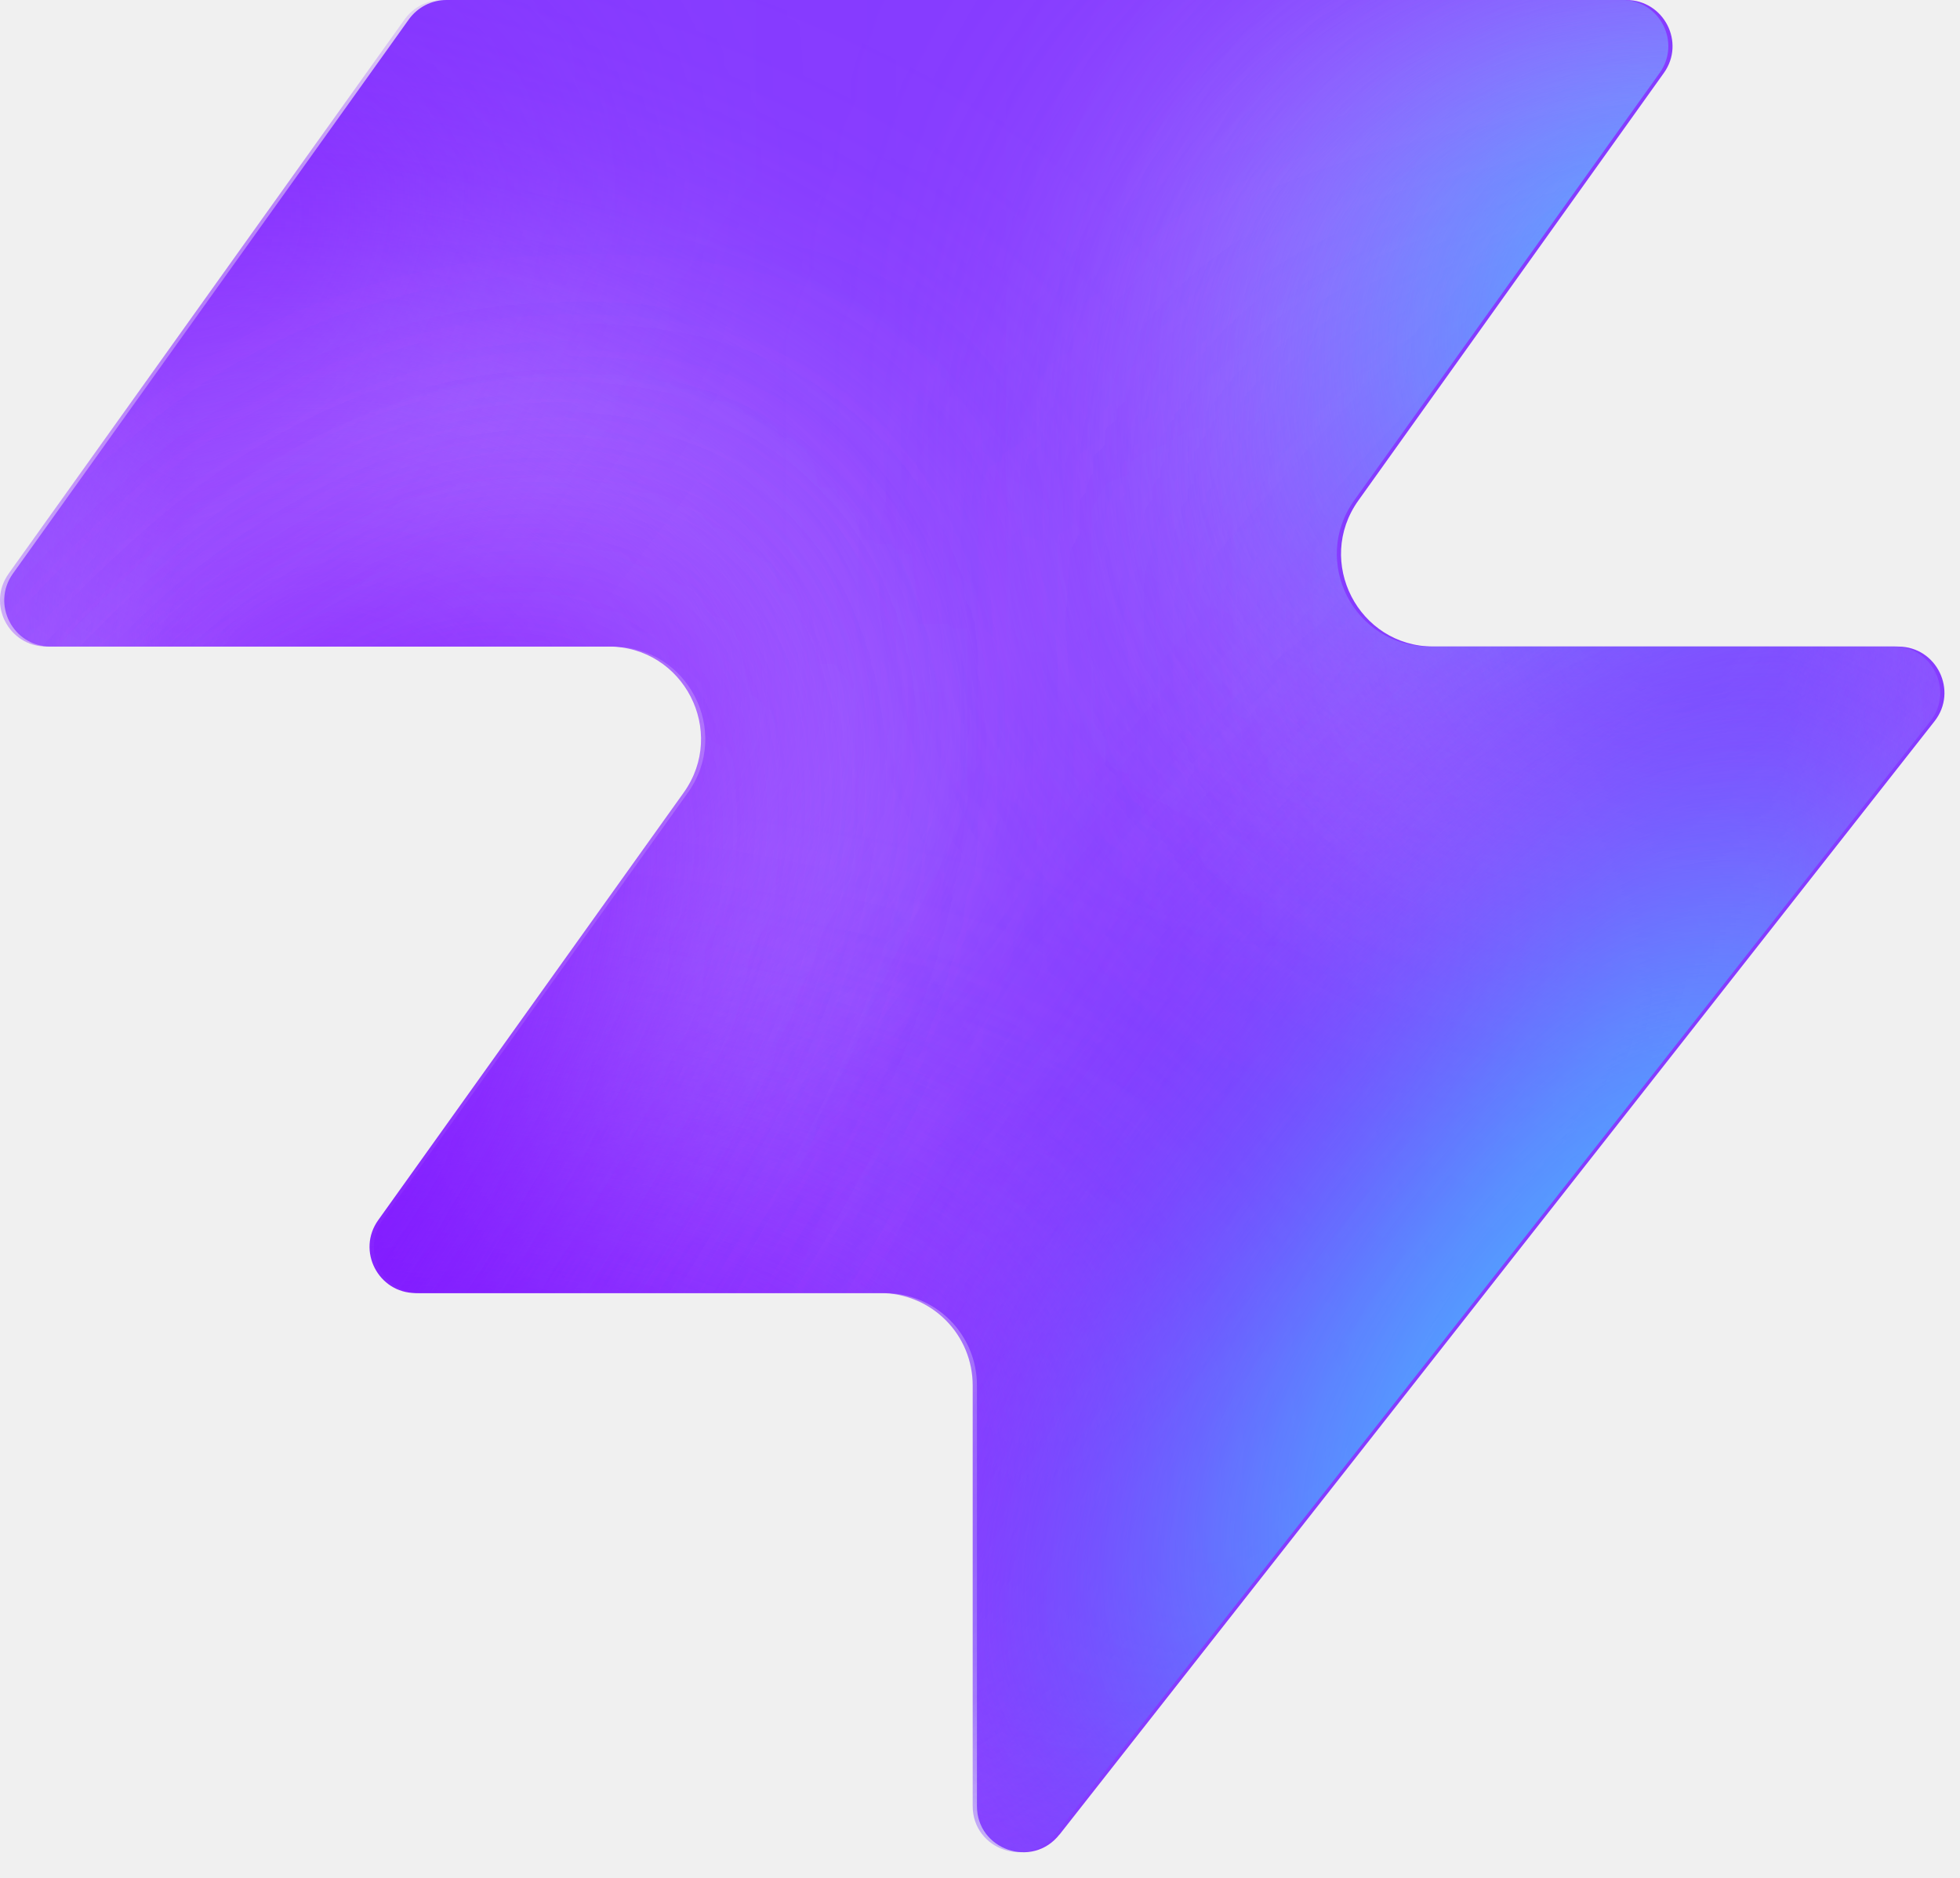
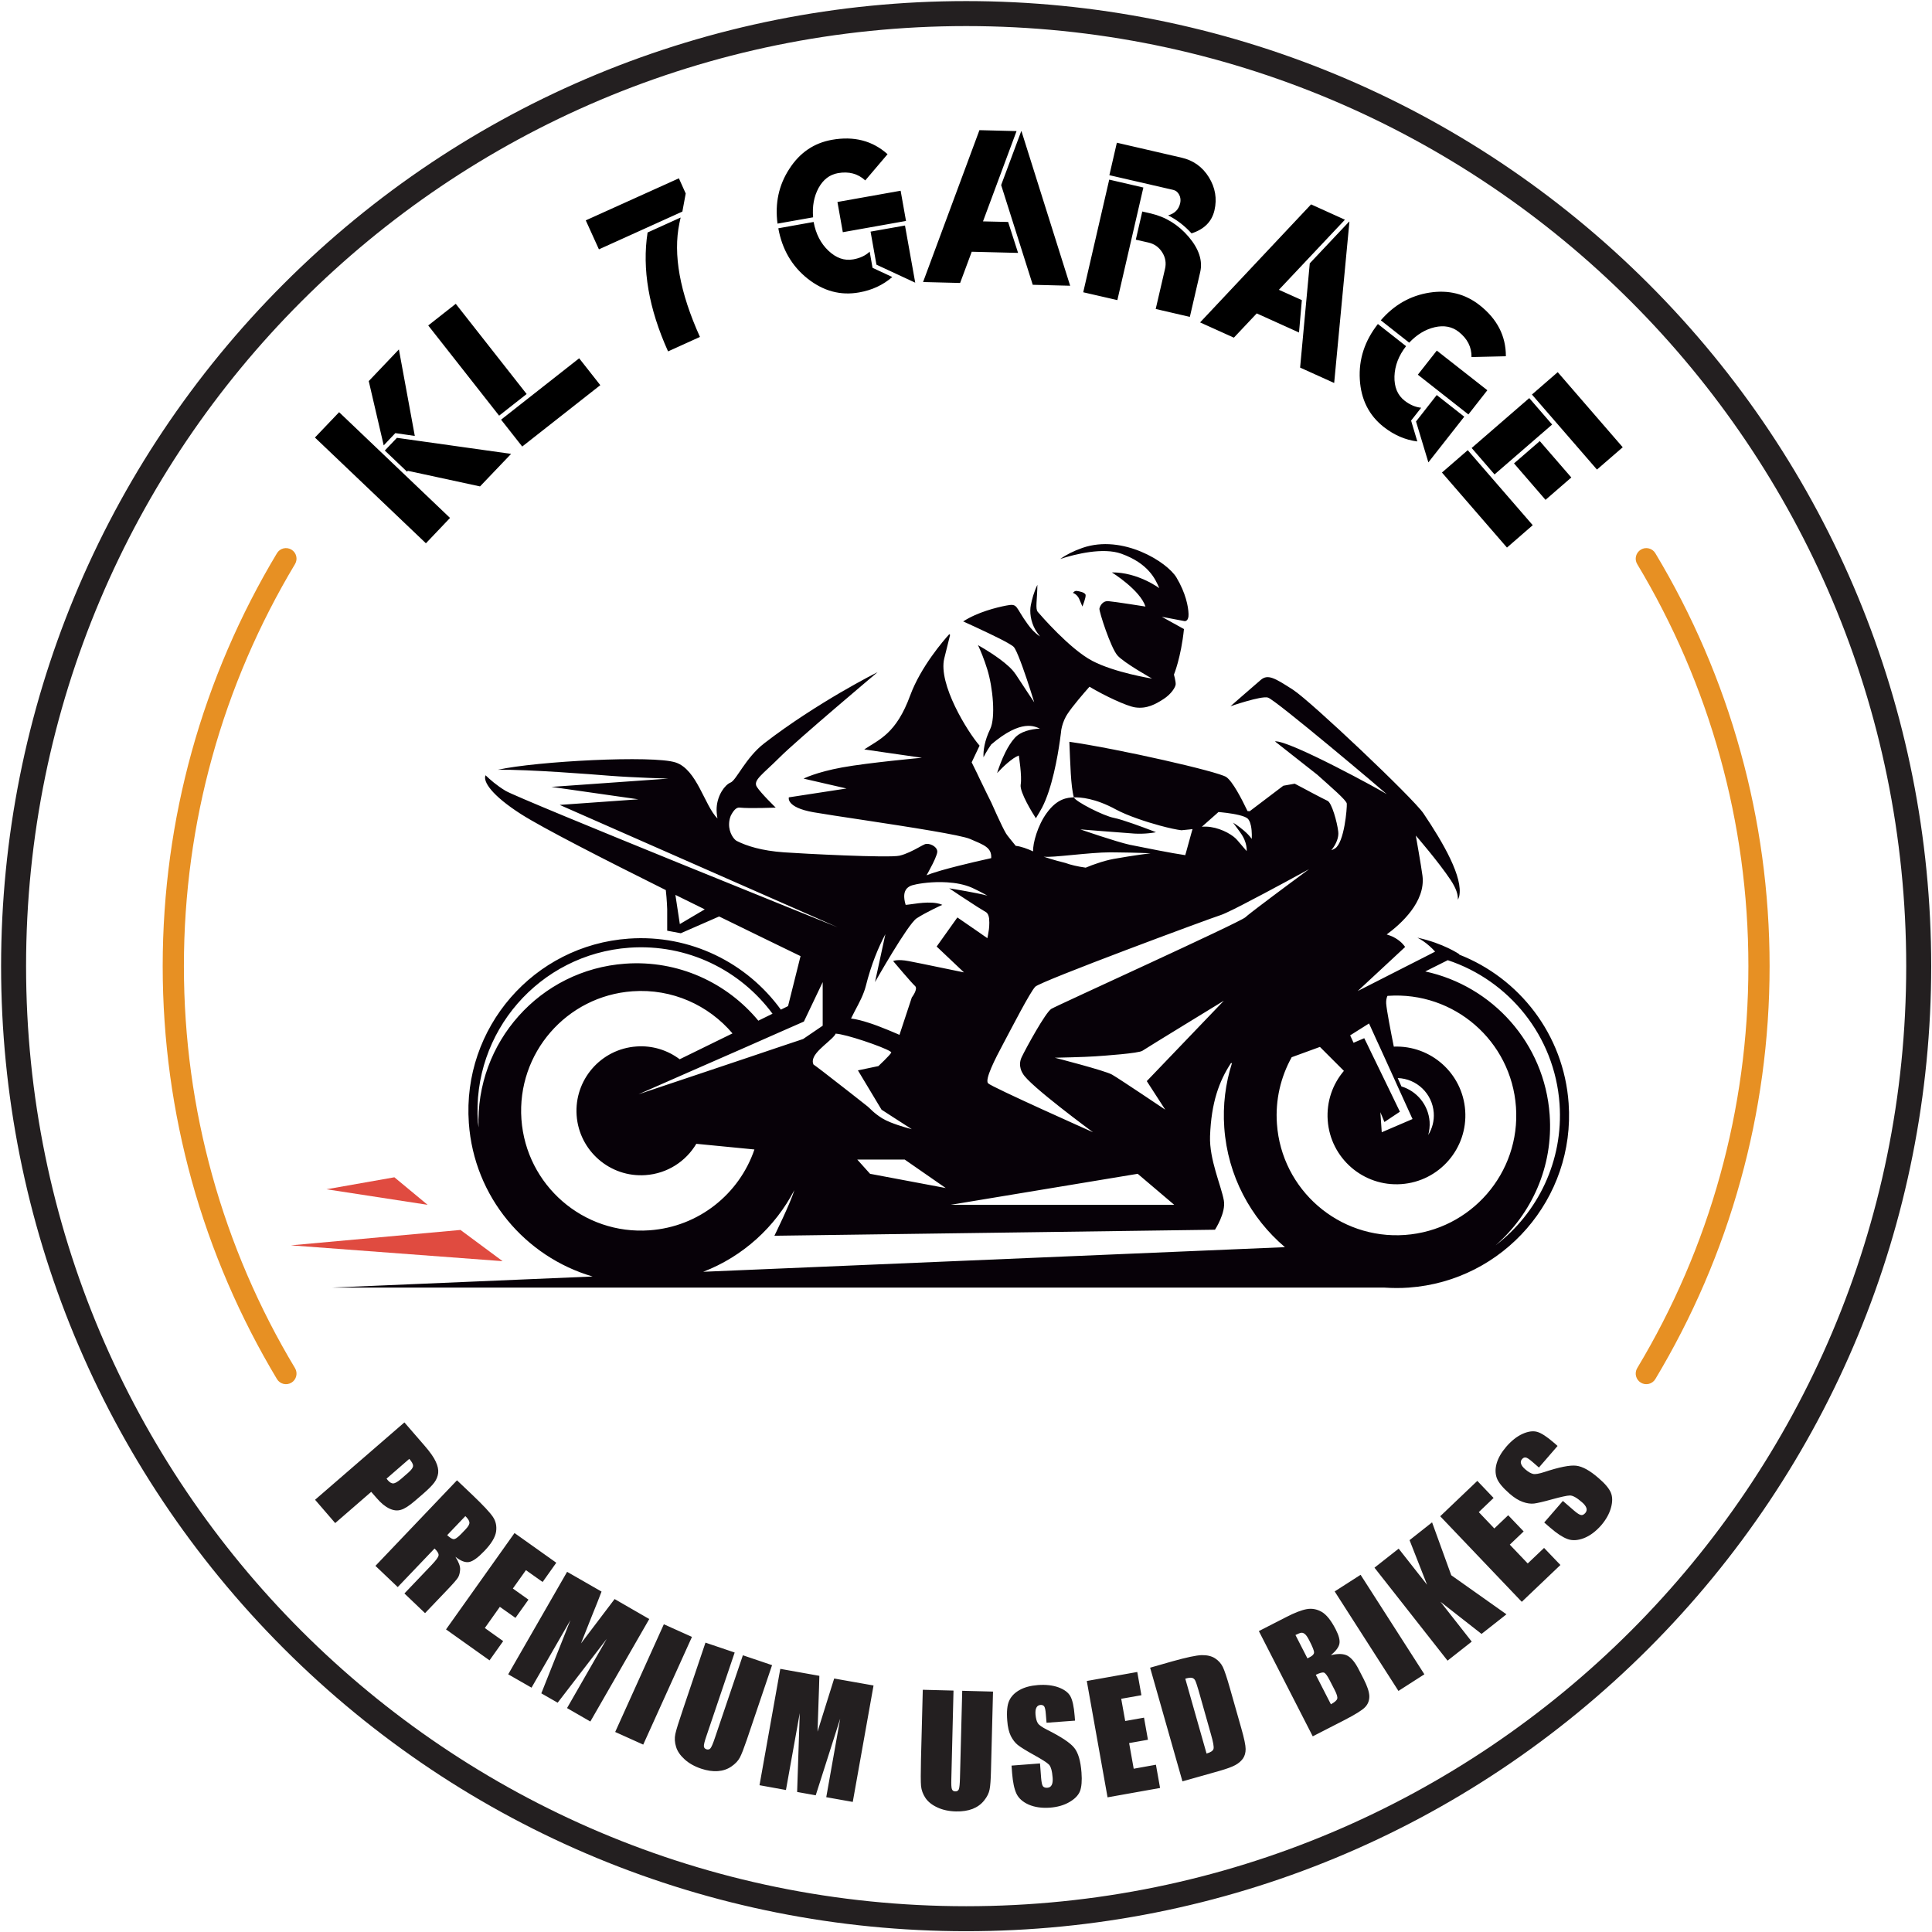
- <svg xmlns="http://www.w3.org/2000/svg" width="48" height="46" fill="none" viewBox="0 0 48 46">
-   <path fill="#863bff" d="M25.946 44.938c-.664.845-2.021.375-2.021-.698V33.937a2.26 2.26 0 0 0-2.262-2.262H10.287c-.92 0-1.456-1.04-.92-1.788l7.48-10.471c1.07-1.497 0-3.578-1.842-3.578H1.237c-.92 0-1.456-1.04-.92-1.788L10.013.474c.214-.297.556-.474.92-.474h28.894c.92 0 1.456 1.04.92 1.788l-7.48 10.471c-1.07 1.498 0 3.579 1.842 3.579h11.377c.943 0 1.473 1.088.89 1.83L25.947 44.94z" style="fill:#863bff;fill:color(display-p3 .525 .23 1);fill-opacity:1" />
-   <mask id="a" width="48" height="46" x="0" y="0" maskUnits="userSpaceOnUse" style="mask-type:alpha">
-     <path fill="#000" d="M25.842 44.938c-.664.844-2.021.375-2.021-.698V33.937a2.26 2.26 0 0 0-2.262-2.262H10.183c-.92 0-1.456-1.04-.92-1.788l7.48-10.471c1.07-1.498 0-3.579-1.842-3.579H1.133c-.92 0-1.456-1.04-.92-1.787L9.91.473c.214-.297.556-.474.92-.474h28.894c.92 0 1.456 1.04.92 1.788l-7.48 10.471c-1.07 1.498 0 3.578 1.842 3.578h11.377c.943 0 1.473 1.088.89 1.832L25.843 44.94z" style="fill:#000;fill-opacity:1" />
-   </mask>
-   <g mask="url(#a)">
-     <g filter="url(#b)">
-       <ellipse cx="5.508" cy="14.704" fill="#ede6ff" rx="5.508" ry="14.704" style="fill:#ede6ff;fill:color(display-p3 .927 .903 1);fill-opacity:1" transform="matrix(.00324 1 1 -.00324 -4.47 31.516)" />
-     </g>
-     <g filter="url(#c)">
-       <ellipse cx="10.399" cy="29.851" fill="#ede6ff" rx="10.399" ry="29.851" style="fill:#ede6ff;fill:color(display-p3 .927 .903 1);fill-opacity:1" transform="matrix(.00324 1 1 -.00324 -39.328 7.883)" />
-     </g>
-     <g filter="url(#d)">
-       <ellipse cx="5.508" cy="30.487" fill="#7e14ff" rx="5.508" ry="30.487" style="fill:#7e14ff;fill:color(display-p3 .492 .077 1);fill-opacity:1" transform="rotate(89.814 -25.913 -14.639)scale(1 -1)" />
-     </g>
-     <g filter="url(#e)">
-       <ellipse cx="5.508" cy="30.599" fill="#7e14ff" rx="5.508" ry="30.599" style="fill:#7e14ff;fill:color(display-p3 .492 .077 1);fill-opacity:1" transform="rotate(89.814 -32.644 -3.334)scale(1 -1)" />
-     </g>
-     <g filter="url(#f)">
-       <ellipse cx="5.508" cy="30.599" fill="#7e14ff" rx="5.508" ry="30.599" style="fill:#7e14ff;fill:color(display-p3 .492 .077 1);fill-opacity:1" transform="matrix(.00324 1 1 -.00324 -34.34 30.47)" />
-     </g>
-     <g filter="url(#g)">
-       <ellipse cx="14.072" cy="22.078" fill="#ede6ff" rx="14.072" ry="22.078" style="fill:#ede6ff;fill:color(display-p3 .927 .903 1);fill-opacity:1" transform="rotate(93.35 24.506 48.493)scale(-1 1)" />
-     </g>
-     <g filter="url(#h)">
-       <ellipse cx="3.47" cy="21.501" fill="#7e14ff" rx="3.47" ry="21.501" style="fill:#7e14ff;fill:color(display-p3 .492 .077 1);fill-opacity:1" transform="rotate(89.009 28.708 47.59)scale(-1 1)" />
-     </g>
-     <g filter="url(#i)">
-       <ellipse cx="3.47" cy="21.501" fill="#7e14ff" rx="3.47" ry="21.501" style="fill:#7e14ff;fill:color(display-p3 .492 .077 1);fill-opacity:1" transform="rotate(89.009 28.708 47.59)scale(-1 1)" />
-     </g>
-     <g filter="url(#j)">
-       <ellipse cx=".387" cy="8.972" fill="#7e14ff" rx="4.407" ry="29.108" style="fill:#7e14ff;fill:color(display-p3 .492 .077 1);fill-opacity:1" transform="rotate(39.51 .387 8.972)" />
-     </g>
-     <g filter="url(#k)">
-       <ellipse cx="47.523" cy="-6.092" fill="#7e14ff" rx="4.407" ry="29.108" style="fill:#7e14ff;fill:color(display-p3 .492 .077 1);fill-opacity:1" transform="rotate(37.892 47.523 -6.092)" />
-     </g>
-     <g filter="url(#l)">
-       <ellipse cx="41.412" cy="6.333" fill="#47bfff" rx="5.971" ry="9.665" style="fill:#47bfff;fill:color(display-p3 .28 .748 1);fill-opacity:1" transform="rotate(37.892 41.412 6.333)" />
-     </g>
-     <g filter="url(#m)">
-       <ellipse cx="-1.879" cy="38.332" fill="#7e14ff" rx="4.407" ry="29.108" style="fill:#7e14ff;fill:color(display-p3 .492 .077 1);fill-opacity:1" transform="rotate(37.892 -1.88 38.332)" />
-     </g>
-     <g filter="url(#n)">
-       <ellipse cx="-1.879" cy="38.332" fill="#7e14ff" rx="4.407" ry="29.108" style="fill:#7e14ff;fill:color(display-p3 .492 .077 1);fill-opacity:1" transform="rotate(37.892 -1.88 38.332)" />
-     </g>
-     <g filter="url(#o)">
-       <ellipse cx="35.651" cy="29.907" fill="#7e14ff" rx="4.407" ry="29.108" style="fill:#7e14ff;fill:color(display-p3 .492 .077 1);fill-opacity:1" transform="rotate(37.892 35.651 29.907)" />
-     </g>
-     <g filter="url(#p)">
-       <ellipse cx="38.418" cy="32.4" fill="#47bfff" rx="5.971" ry="15.297" style="fill:#47bfff;fill:color(display-p3 .28 .748 1);fill-opacity:1" transform="rotate(37.892 38.418 32.4)" />
-     </g>
+ <svg xmlns="http://www.w3.org/2000/svg" x="0" y="0" width="2660" height="2660" viewBox="0 0 2660 2660" version="1.1" style="display: block;margin-left: auto;margin-right: auto;">
+   <defs>
+     <clipPath id="c_1">
+       <path d="M0,0H2660V2660H0Z" />
+     </clipPath>
+     <style>
+ 
+ .g0{fill:#231F20;}
+ .g1{fill:#E79023;}
+ .g2{fill:#000;}
+ .g3{fill:#E04B40;}
+ .g4{fill:#070108;}
+ 
+ </style>
+   </defs>
+   <path d="M0 0V2660H2660V0Z" fill="#FFFFFF" stroke="none" />
+   <g clip-path="url(#c_1)">
+     <path d="M415 2245.4c234.2 234.2 557.8 379.1 915.2 379.1c357.4 0 681-144.9 915.2-379.1c234.2-234.2 379.1-557.8 379.1-915.2c0-357.4-144.9-681-379.1-915.2C2011.2 180.8 1687.6 35.9 1330.2 35.9C972.8 35.9 649.2 180.8 415 415C180.8 649.2 35.9 972.8 35.9 1330.2c0 357.4 144.9 681 379.1 915.2Zm915.2 413.5c-353.6 0-689.5-139.2-939.5-389.2c-250-250-389.2-585.9-389.2-939.5c.1-353.6 139.2-689.5 389.2-939.5c250-250 585.9-389.2 939.5-389.2c353.6 0 689.5 139.2 939.5 389.2c250 250 389.2 585.9 389.2 939.5c0 353.6-139.2 689.5-389.2 939.5c-250 250-585.9 389.2-939.5 389.2Z" class="g0" />
+     <path d="M2279.1 1898.7c-4.1 6.9-13.1 9.1-19.9 5c-6.9-4.1-9.2-13.1-5.1-20c49.4-82.2 88.2-171.5 114.3-266.1c25.3-91.4 38.8-187.7 38.8-287.4c0-99.7-13.5-196.1-38.8-287.4c-26.1-94.6-64.9-183.9-114.3-266.2c-4.1-6.8-1.8-15.8 5.1-19.9c6.8-4.1 15.8-1.9 19.9 5c50.7 84.4 90.5 176.2 117.3 273.3c26.1 94.1 40 193.1 40 295.2c0 102.1-13.9 201.1-40 295.1c-26.8 97.2-66.6 188.9-117.3 273.4Z" class="g1" />
+     <path d="M381.3 761.7c4.1-6.9 13-9.1 19.9-5c6.9 4.1 9.1 13.1 5 19.9c-49.3 82.3-88.1 171.6-114.2 266.2c-25.3 91.4-38.8 187.7-38.8 287.4c0 99.7 13.5 196 38.8 287.4c26.1 94.5 64.8 183.9 114.2 266.1c4.1 6.9 1.9 15.9-5 20c-6.9 4.1-15.8 1.9-19.9-5c-50.7-84.5-90.5-176.3-117.4-273.4c-26-94-39.9-193-39.9-295.1c0-102.1 13.9-201.1 39.9-295.1c26.9-97.2 66.7-188.9 117.4-273.4Z" class="g1" />
+     <path d="M529.8 620.3l16.7-17.5l157.2 22.1l-42.8 44.8l-99.4-21.5l-1.1 1.2ZM586.4 748L433.6 602.4l33.3-34.9L619.6 713.1ZM571.1 600.2l-26.8-3.9l-16 16.9l-20.6-88.5l41.5-43.6Zm116.1-27.9L589.6 448.1l37.9-29.8l97.6 124.2Zm2.7 5.5l107.5-84.5l29.1 37L719 614.8ZM939.5 291.3l-114.9 52l-18.1-39.9l128.2-57.9l9.4 20.9Zm-47.9 28.8l45.5-20.6l-1.7 7.9c-8.9 42.8 .5 95 28.3 156.5l-43.9 19.9c-26.6-58.9-36-113.5-28.2-163.7Zm315.1 44.3l-8.1-45.5l47.4-8.4l14.1 78.7Zm40.7-60.2l-87 15.5l-7.4-41.6l87-15.5Zm-56.1-55.8c-10.1-9.3-22.6-12.7-37.7-10c-11.3 2-20.2 8.8-26.6 20.4c-6.3 11.7-8.8 25.1-7.5 40.4l-49 8.7c-3.7-27.9 1.7-53 16.2-75.3c14.3-22.3 33.9-35.7 58.7-40.1c30.3-5.4 55.9 1.2 76.6 19.8Zm-71.1 57.2c3 16.3 9.8 29.6 20.4 39.6c10.7 10.1 22 14.1 34.2 11.9c9.2-1.6 16.8-5.2 22.6-10.6l3.9 22.2l27.2 12.7c-12.7 11-27.9 18.1-45.6 21.2c-25.6 4.6-49.2-1.8-71-19c-21.6-17.2-35.1-40.3-40.3-69.3ZM1406 180.7h.4l67 212.7l-51.5-1.3l-43.5-137.3Zm-68.1 165.9l-16 43l-51-1.3l77.6-209.1l51.1 1.3l-46.2 124.3l34.6 .8l13.7 42.6Zm246.6-52.7c20.6 4.8 38 15.6 52.2 32.3c14.1 16.7 19.3 32.8 15.8 48.2l-14.3 61.9l-47-10.9l12.8-55.2c1.9-8.1 .6-15.7-3.8-22.7c-4.5-7.1-10.7-11.6-18.8-13.5l-17.6-4l8.9-38.8Zm-93.1 108.5l35.8-155.1l47 10.9l-35.8 155Zm149.1-81.1c-9.4-10.4-20.2-18.7-32.2-24.8c9.1-2.5 14.6-8.1 16.6-16.8c.9-4.1 .5-8-1.4-11.6c-1.9-3.6-4.6-5.8-8-6.6l-88.1-20.3l10.3-44.7l89.2 20.6c16.3 3.8 28.8 12.8 37.6 27.1c8.7 14.2 11.3 29.3 7.6 45.3c-3.6 15.6-14.1 26.2-31.6 31.8Zm217-16.2l.4 .1l-21 222.1L1790 506.1l13.3-143.5ZM1730.3 431.5l-31.5 33.4l-46.5-21l152.8-162.5l46.6 21.1L1760.8 399l31.6 14.2l-3.9 44.6Zm219.3 148.8l28.5-36.4l37.9 29.8l-49.4 62.9Zm72.1-9.7l-69.6-54.7l26.1-33.2l69.6 54.6Zm4.3-79c.2-13.8-5.7-25.4-17.7-34.8c-9.1-7.1-20.1-9.2-32.9-6.3c-13 3-24.6 10.1-35.2 21.3L1901.1 441c18.4-21.3 40.8-34 67-38.1c26.2-4.1 49.2 1.7 69 17.2c24.2 19 36.3 42.5 36.2 70.4Zm-90.1-15c-10.2 13-15.5 26.9-16 41.6c-.4 14.6 4.2 25.8 13.9 33.4c7.4 5.8 15.1 9 22.9 9.8l-13.9 17.7l8.6 28.7c-16.6-2.1-32-8.8-46.2-19.9c-20.4-16-31.4-37.9-33-65.6c-1.6-27.6 6.7-53 24.9-76.2Zm90.3 140.2l79.3-68.7l31.5 36.4l-79.3 68.7Zm93.8-9.5l43.4 50.1l-35.5 30.8L2084.5 638Zm-99.2 12.5l89.5 103.3l-35.5 30.8l-89.5-103.3Zm123.9-107.4l89.5 103.4l-35.5 30.7l-89.5-103.3Z" class="g2" />
+     <path d="M556.8 1958.4l27.9 32.2c7.5 8.7 12.7 16 15.3 21.9c2.7 5.8 3.8 11 3.3 15.6c-.6 4.6-2.3 8.9-5.3 13c-2.9 4-8.2 9.3-15.9 16l-10.7 9.2c-7.9 6.8-14.3 11-19.3 12.4c-5 1.6-10.3 1-16-1.7c-5.6-2.6-11.5-7.4-17.5-14.4l-7.5-8.6l-49.6 43l-27.7-32.1Zm6.7 50.2l-31.3 27.2c.7 .9 1.4 1.7 1.9 2.4c2.6 2.9 5.1 4.3 7.5 4.2c2.4-.2 5.9-2.2 10.5-6.1l10.1-8.8c4.2-3.7 6.4-6.7 6.5-9.1c.2-2.4-1.6-5.7-5.2-9.8Zm65.7 29.5l21.7 20.6c14.4 13.8 23.7 23.7 27.7 29.7c4.1 6 5.5 12.8 4.4 20.5c-1.2 7.6-6.5 16.5-16.1 26.5c-8.7 9.1-15.7 14.2-21 15.2c-5.3 1-11.6-1.4-18.9-7.2c4.6 7.3 6.8 13.2 6.5 17.7c-.3 4.5-1.3 8.1-2.8 10.7c-1.5 2.6-6.7 8.6-15.8 18.1L585.2 2221l-28.4-27.1l37.4-39.2c6-6.3 9.2-10.6 9.6-13.1c.5-2.4-1.4-5.6-5.5-9.6l-50.7 53.1l-30.7-29.2Zm11.5 49.3l-25 26.2c3.4 3.3 6.3 5.1 8.5 5.5c2.3 .3 5.9-2.1 10.9-7.3l6.2-6.5c3.5-3.7 5.2-6.8 5-9.2c-.2-2.4-2.1-5.3-5.6-8.7Zm67.7 23.3l57.5 40.9l-18.8 26.5l-23-16.3l-18 25.3l21.5 15.3l-17.9 25.1l-21.5-15.2l-20.7 29.2l25.3 18L674 2286l-59.9-42.6Zm185.5 118.4l-81.1 141.1l-32.1-18.5l54.7-95.3l-67.6 87.9l-22.5-12.9l40.1-100.8l-53.6 93l-32.1-18.4l81.1-141.1l47.4 27.2c-3.5 9.3-7.8 20.2-12.9 32.6l-15.4 38.8l46.3-61.1Zm58.8 24.6L885.6 2402L847 2384.6l67-148.3Zm110.3 38.9l-34.9 103.1c-4 11.6-7.1 19.7-9.5 24.2c-2.4 4.5-6.3 8.6-11.7 12.3c-5.4 3.7-11.6 5.8-18.6 6.3c-7 .5-14.7-.6-23-3.4c-9.2-3.1-16.8-7.4-22.7-12.8c-6.1-5.5-10-11.2-11.8-17.3c-1.9-6.1-2.2-11.9-1-17.6c1.2-5.6 4.8-17.2 10.7-34.5l30.8-91.3l40.2 13.6l-39.1 115.6c-2.3 6.7-3.4 11.2-3.3 13.3c.1 2.1 1.2 3.5 3.4 4.3c2.5 .8 4.4 .3 5.8-1.5c1.4-1.8 3.5-6.6 6-14.2l38.5-113.7Zm139.7 28l-28.6 160.3l-36.5-6.5l19.2-108.2l-33.7 105.6l-25.6-4.6l3.6-108.5l-19 105.8l-36.4-6.6l28.6-160.2l53.8 9.6c-.2 10-.6 21.7-1.1 35.1l-1.4 41.7l22.9-73.1Zm164.5 8.4l-2.8 108.8c-.3 12.3-.9 21-1.9 25.9c-.9 5-3.4 10.1-7.5 15.2c-4.1 5.2-9.4 9-15.9 11.6c-6.5 2.5-14.2 3.7-22.9 3.5c-9.7-.2-18.3-2.1-25.6-5.5c-7.4-3.4-12.8-7.7-16.4-13c-3.5-5.2-5.5-10.7-6.1-16.5c-.5-5.7-.5-17.8-.1-36.1l2.5-96.4l42.3 1.1l-3 122.1c-.2 7.1 0 11.6 .8 13.6c.7 2 2.2 3 4.5 3.1c2.6 .1 4.3-1 5.1-3.1c.8-2.2 1.3-7.3 1.5-15.4l3.1-120Zm112.9 40l-39.2 2.9l-1-12c-.4-5.6-1.2-9.1-2.3-10.6c-1.1-1.4-2.8-2.1-5.1-1.9c-2.5 .2-4.4 1.4-5.5 3.6c-1.2 2.1-1.6 5.3-1.3 9.5c.5 5.4 1.5 9.4 3.2 12c1.6 2.6 5.9 5.6 12.7 9c19.5 9.8 32 18.1 37.4 24.9c5.5 6.7 8.8 18.1 10 33.9c.9 11.6 .1 20.2-2.1 25.9c-2.3 5.7-7.2 10.7-14.7 15c-7.4 4.3-16.3 6.8-26.5 7.6c-11.3 .8-21.1-.6-29.4-4.2c-8.3-3.7-13.9-8.8-16.9-15.2c-3-6.4-4.9-15.7-5.9-27.9l-.8-10.6l39.2-3l1.5 19.8c.5 6 1.3 9.9 2.5 11.6c1.3 1.6 3.3 2.3 6.1 2.1c2.8-.2 4.8-1.4 6-3.8c1.2-2.3 1.6-5.6 1.3-9.9c-.7-9.6-2.5-15.7-5.3-18.4c-2.9-2.8-9.9-7.2-20.9-13.3c-11-6.1-18.3-10.7-21.9-13.6c-3.6-2.9-6.8-7-9.5-12.3c-2.6-5.4-4.3-12.4-4.9-21c-1-12.4-.1-21.7 2.7-27.6c2.7-6 7.5-10.9 14.3-14.7c6.8-3.8 15.2-6 25.2-6.8c11-.8 20.4 .3 28.4 3.2c8 3 13.4 7 16.3 12.2c2.9 5.2 4.9 14.2 5.9 27.1Zm16.2-54.6l69.5-12.4l5.7 32l-27.8 4.9l5.5 30.6l25.9-4.6l5.4 30.4l-25.9 4.6l6.3 35.3l30.6-5.5l5.7 32l-72.3 12.9Zm87.2-18.3l30.4-8.7c19.7-5.5 33.2-8.4 40.7-8.6c7.4-.1 13.5 1.3 18.3 4.4c4.8 3.1 8.3 7.1 10.7 11.9c2.3 4.8 5.6 14.6 9.8 29.4l15.6 54.9c4 14 6 23.6 6 28.7c0 5.1-1.2 9.5-3.7 13.1c-2.6 3.6-6.1 6.6-10.7 9.1c-4.5 2.4-11.6 5-21.3 7.8l-51.3 14.5Zm48.4 15.1l29.3 103.1c5.7-1.6 8.9-3.8 9.6-6.5c.7-2.8-.5-9.4-3.5-19.8l-17.2-60.9c-2.1-7.1-3.6-11.6-4.6-13.5c-1-1.9-2.4-3-4.3-3.5c-1.9-.5-5-.1-9.3 1.1Zm101.3-65.5l37.5-19.2c11.8-6.1 21.2-9.7 28.3-11c7-1.3 13.9-.1 20.5 3.6c6.7 3.8 13.2 11.9 19.6 24.4c4.3 8.4 6 15 5 19.7c-.9 4.7-4.8 9.9-11.7 15.7c9.7-2.4 17.3-2.2 22.8 .7c5.4 3 10.6 9.2 15.4 18.7l6.9 13.4c5 9.8 7.6 17.6 7.8 23.5c.1 5.8-1.7 10.9-5.7 15.1c-4 4.3-13.6 10.2-28.7 18l-43.5 22.3Zm50.4 5.4l16.5 32.2c1.5-.8 2.7-1.5 3.6-1.9c3.6-1.9 5.5-4 5.5-6.3c.1-2.3-2.1-7.8-6.5-16.4c-2.3-4.5-4.3-7.5-6.1-8.9c-1.7-1.4-3.4-2-5-1.8c-1.5 .2-4.2 1.2-8 3.1Zm28 54.8l20.8 40.6c5.1-2.8 8-5.3 8.7-7.6c.7-2.2-.5-6.3-3.5-12.1l-7-13.6c-3.2-6.2-5.7-9.6-7.7-10.3c-1.9-.7-5.7 .3-11.3 3Zm61.7-137.7l87.8 137l-35.7 22.9l-87.8-137Zm98.4-72.2l26.4 72.8l76 53.8l-34.3 27l-56.6-44.3l43.1 54.9l-33.3 26.2l-100.6-128l33.3-26.2l39.1 49.7l-24.1-61.4Zm11.2-8.4l51.1-48.7l22.4 23.5l-20.4 19.5l21.4 22.5l19.1-18.2l21.3 22.3l-19.1 18.2l24.7 25.9l22.5-21.4l22.5 23.5l-53.2 50.7Zm161.6-96.8l-25.7 29.7l-9.1-7.9c-4.3-3.7-7.3-5.7-9.1-5.9c-1.9-.3-3.5 .5-5 2.2c-1.7 1.9-2.2 4.1-1.4 6.4c.7 2.4 2.6 4.9 5.8 7.7c4.1 3.5 7.7 5.6 10.7 6.3c3 .7 8.1-.2 15.3-2.5c20.8-6.9 35.5-9.8 44.1-8.8c8.7 1 19 6.7 31 17.2c8.8 7.5 14.3 14.2 16.7 19.8c2.4 5.7 2.5 12.6 .2 20.9c-2.3 8.3-6.8 16.4-13.5 24.2c-7.5 8.5-15.4 14.4-23.9 17.7c-8.5 3.2-16 3.6-22.6 1.1c-6.7-2.5-14.6-7.7-23.8-15.7l-8.1-7l25.7-29.7l15 13c4.6 4 7.9 6.1 10 6.4c2 .4 3.9-.6 5.8-2.7c1.8-2.1 2.4-4.4 1.6-6.9c-.8-2.5-2.8-5.2-6.1-8c-7.2-6.3-12.8-9.4-16.7-9.3c-4 .1-12.1 1.9-24.2 5.2c-12.1 3.4-20.5 5.3-25.1 5.9c-4.6 .5-9.8-.2-15.4-2.2c-5.7-2-11.8-5.7-18.3-11.4c-9.4-8.2-15.3-15.3-17.6-21.5c-2.2-6.2-2.3-13-.1-20.5c2.2-7.5 6.6-15 13.1-22.6c7.2-8.3 14.7-14.2 22.4-17.7c7.8-3.5 14.5-4.4 20.2-2.8c5.7 1.6 13.5 6.7 23.2 15.1Z" class="g0" />
+     <path d="M634 1693.4l-233.5 21.2L692 1736.4Z" class="g3" />
+     <path d="M588.7 1658.8l-139.2-21.4l93.5-16.5Z" class="g3" />
+     <path d="M2159.7 1518.9c-6.7-94.6-68-172.4-150.9-204.7c.4-.2 .6-.3 .6-.3c0 0-22-15.2-57.9-22.9c5.3 2.7 10.9 6.4 16.5 11.4c2.6 2.3 5.3 4.9 7.9 7.8l-9.3 4.8l-35.6 18.1l-61.7 31.4l33.9-31.5l24-22.3l7.4-6.9c0 0-1.6-2.5-4.8-5.7c-2.8-2.7-6.9-5.9-12.6-8.6c-1.8-.8-3.7-1.5-5.8-2.2c-.7-.2-1.3-.5-2.1-.7c0 0-.1 0-.1 0c19.6-14.4 53.7-45 49.3-80.7c-1.6-12.7-9.2-55.5-9.2-55.5c0 0 31.3 36.1 47.9 61.1c7.9 11.9 10.4 20.6 10 27.2c.8-1.5 1.4-2.9 1.8-4.4c5.9-25.9-21.8-73.8-49.3-114.6c-14.4-21.1-154.5-153.8-179.4-170c-25.1-16.1-34.8-22.2-44.8-13.3c-10.1 8.6-41.4 36-41.4 36c0 0 42.1-14.6 51.5-12c9.7 2.3 161.7 130.8 163.7 133c-5.1-3.7-134.2-74.6-154-72.7l58.3 45.9c18.2 16.4 40.4 35.2 40.7 39.9c.4 6.2-3.4 53.5-16.3 61.7c-1.3 .8-3 1.6-5 2.4c7-8.7 10.5-18 9.5-25.7c-1.5-13-8.9-39.6-14.7-42.3c-2.6-1.1-12.1-6.1-21.8-11.2c-4.7-2.5-9.5-5.1-13.5-7.2c-5.8-3-9.9-5.2-9.9-5.2l-15.7 2.8l-46.3 35.1c-.8-.1-1.9-.2-3-.2c-8.2-17.2-20.6-41-29.3-46.9c-11.2-7.5-145.9-38.3-216-48.5c1.3 29.7 1.9 61.2 6.2 76.5c9.1-.2 29.4 1.1 58.1 16.8c7.8 4.2 18.2 8.5 29.3 12.4c10.3 3.7 21.2 7 31.1 9.7c12.5 3.4 23.4 5.7 29.6 6.4c.5 .1 1 .2 1.4 .2c-.4 0-.9-.1-1.4-.2c9.3-.8 15.3-1.6 15.3-1.6c0 0-.7 2.4-1.8 6.2c-2 7.4-5.5 20-8.1 29.4c.2-.8 .4-1.7 .4-2.7c-.1 .9-.2 1.8-.4 2.7c0 .1 0 .2-.1 .3c-17.2-2.4-57.6-10.5-74.3-13.9c-.6-.1-1.3-.2-2.1-.4c-19.1-4.2-68.1-21.2-68.1-21.2c0 0 61.2 4.9 74.6 5.8c7.1 .4 13.7 .1 18.9-.4c6.5-.6 10.7-1.5 10.7-1.5c0 0-.8-.3-2.1-.8c-.9-.4-2-.8-3.3-1.3c-12-4.6-40.6-15.3-52.4-17.6c-15-2.9-53.5-22.8-55.3-28.3c-9.1 .4-22.8 1.5-37.3 21.5c-12.6 17.1-19.4 42.2-18.8 52.9c-7.6-3.5-16.9-7-23.9-7.6c-6.3-7.8-11.5-14-13.3-16.9c-5.6-9.1-20.5-43-20.5-43c0 0-10.7-21.4-16-32.7c-2.3-4.9-4.6-9.8-6.6-13.7c-2.5-5.1-4.3-8.7-4.3-8.7l10.9-23c-16.7-19.1-57.3-84.9-48.6-120.2c4.9-19.7 7-28.4 8-32.2c-.4-.4-.7-.8-1.1-1.1c-7.8 8.6-39.2 44.8-53.8 84.3c-19.2 52.5-42.4 60.6-63.3 74.4c0 0 51.6 7.6 79.4 11.5c0 0-73.6 6.7-109.8 13.3c-36.1 6.6-53.1 15.4-53.1 15.4l59.1 13.6l-79.4 12.2c0 0-4.5 13.7 33.8 20.5c26 4.6 107 16 162.5 25.5c26.3 4.5 47 8.6 53.2 11.3c19.2 8.3 30 11.7 29.1 26.4c0 0-39.6 8.6-68 16.7c-1.7 .5-3.4 1-5 1.5c-6.3 1.9-11.9 3.7-16 5.4c0 0 4.5-7.9 8.6-16.1c1-2.1 2-4.2 2.9-6.2c1.6-3.8 2.9-7.2 3.2-9.3c.6-4.2-2.7-7.7-6.7-9.8c-3.5-1.8-7.6-2.4-10.2-1.4c-3.9 1.5-11.9 6.7-21.3 10.9c-4.4 2-9 3.8-13.7 4.9c-14.7 3.4-134.3-2.8-159.2-4.6c-30.8-2.2-51.4-8.8-65-15.7c-3.7-1.9-10.8-11-10.5-23.4c.1-3.5 .7-7.2 2.2-11c3.4-6.9 7.6-12.1 12.3-11.5c13.6 1.5 49.7 0 49.7 0c0 0-20.3-19.6-26-28.6c-5.6-9.1 7.9-17 31.6-40.7c23.8-23.8 134.7-117.2 134.7-117.2c0 0-21 10.5-51.2 28.1c-29.8 17.5-68.7 41.9-104.9 69.9c-25.5 19.7-38.4 50.8-46.3 54c-7.9 3.2-18.1 17.2-19.2 34.5c-.3 4.6 .2 9.8 1.1 15c-17.9-17.9-28.1-67.3-57.5-77.1c-30.9-10.2-191.2-1.8-244.8 10c43.6-.5 128.2 6.2 154.3 8.3c32.2 2.5 80.4 3.9 80.4 3.9l-161 11.4l119.7 17.1l-108.3 7.7l382.7 168.5c0 0-437-176-457.1-187.8c-12.2-7.3-21.9-15.9-27.7-21.5c-3.9 8.8 9 28 49 53.6c30 19.1 114 62.1 199.2 104.5c1.5 13.2 1.9 26.2 1.9 26.2v29.7l18.7 3.5l52.8-23.1c44.3 21.7 84.5 41.2 112.1 54.6l-17.2 68.8l-9.9 4.9c-46.6-64.3-124.3-103.8-209.4-97.8c-130.9 9.2-229.5 122.9-220.2 253.8c7.2 102 77.7 184.3 170.4 211.4l-359.5 15.3H1906.3c10.9 .7 21.9 .8 33.1 0c130.9-9.3 229.6-123 220.3-253.9ZM936 1272.3v0l-6.1-40.2c13.6 6.7 27.1 13.4 40.4 19.9Zm942.3 157.1v0l-14.7 6.3l-4.7-10.2l26-16.4l10.3 22.7l5.4 11.7l11 24.2l7.6 16.7l4.5 10l19.8 43.5l1.3 2.8l-42.4 18.2l-.2-2.9l-1.7-24.7l5.6 13.5l21.3-14.2l-17.9-37l-3.2-6.6l-6.7-13.8l-12.4-25.5l-4.9-10.2Zm90 114.9v0c-1.7-23.3-17.7-42.1-38.8-48.5l-5.1-11.5c26 .8 47.7 21.2 49.6 47.8c.8 11.1-2.1 21.7-7.6 30.6c1.6-5.9 2.3-12 1.9-18.4Zm-819.1-118.9v0c.5-.7 1-1.3 1.3-2.3c1.8 .1 4.2 .5 6.9 1c22.1 4.4 71 22 69.7 25.1c-1.7 3.6-17.7 18.6-17.7 18.6l-28.2 5.9l32.5 54.1l15.9 10.3l25.8 16.6c0 0-16.2-4.1-29.5-9.5c-4.2-1.7-8.2-3.6-11.3-5.5c-12.3-7.8-16.1-13.1-19.9-16.2c-2.8-2.3-40.6-32-61.3-47.9c-7.3-5.6-12.5-9.5-13.2-9.7c-7.1-13.7 20.5-29.5 29-40.5Zm505.5-287.1v0l19.7-17.4l3.2-2.9c0 0 1.2 .1 3.1 .3c.3 0 .7 .1 1.1 .1c7.4 .7 23.3 2.7 31.8 6.2c1.8 .8 3.3 1.6 4.3 2.5c.6 .6 1.1 1.3 1.6 2.1c1.3 2.1 2.2 4.8 2.8 7.7c1.8 8.4 1.1 18.1 1.1 18.1c-3-4.3-7.1-8.3-11.1-11.7c-7.5-6.4-14.6-10.7-14.6-10.7l10 13.6v.1c10.1 13.6 8.7 25.5 8.7 25.5c0 0-5.3-6.2-13-15.2c-1.3-1.5-3-3.1-4.9-4.6c-10-7.8-27.8-15.3-43.8-13.7Zm69.1 117.2v0c-4.6 3.6-7.9 6.2-9.1 7.4c-7.6 7.1-259.1 121.2-267.2 126.1c-8.1 5-34.8 53.9-40.8 66.4c-6 12.4 1.6 22.8 1.6 22.8c8.1 15.7 96.6 80.7 96.6 80.7c0 0-139.8-62.3-144.5-67.4c-4.8-5.2 9.6-33.5 21.2-55.1c11.6-21.7 36.6-70.5 43.8-77.9c7.1-7.5 241.6-94.4 255.5-98.7c2.9-.9 9.6-4 18.5-8.4c3.6-1.9 7.7-3.9 12-6.1c36.4-18.7 90.9-48.6 90.9-48.6c0 0-44.5 32.8-70.3 52.5c-3 2.3-5.8 4.4-8.2 6.3Zm-540.9 341v0h62.7l56.5 39.2l-104.2-19.6l-17.6-19.6Zm383.5 19.6v0l50.3 42.7H1308.8Zm37.9-88.3v0c0 0-63.6-42.8-73.3-48.3c-9.6-5.5-78.7-23.2-78.7-23.2c0 0 42.1-.9 55.3-1.9c13.3-.9 60.4-4.2 65.3-7.7c4.9-3.4 112.1-68.9 112.1-68.9l-106.1 110.7Zm26.7-347v0c-.1 .4-.2 .8-.3 1.1c.1-.3 .2-.7 .3-1.1Zm-193.7-1.3v0c10.6 1.7 63.1-6 91.2-6c3 0 6 0 8.9 .1c25.3 .2 46.8 1.2 46.8 1.2c0 0-22 2.6-51.1 7.8c-7.4 1.4-15 3.5-22.2 6c-5 1.6-9.8 3.4-14.3 5.3c-.6 .2-1.2 .5-1.8 .7c-11.4-1.6-20.9-3.9-27.1-6.2c-.3-.1-.6-.2-.9-.3c-16-3.9-27.9-7.9-29.8-8.6Zm-181.5 39.4v0c5.5-1.7 22-4.7 40.6-4.4c2.5 0 5.1 .1 7.6 .3c11.8 .7 24 2.9 34.6 7.6c6.5 3 13.6 6.6 20.9 10.7c-15.5-4-46.4-9.1-51.8-9.9c-.5-.1-.9-.2-.9-.2c0 0 .5 .3 1.2 .8c4.7 3.2 23.7 15.9 37.2 24.5c5.4 3.4 9.9 6.2 12.2 7.5c2.5 1.4 3.8 4.6 4.4 8.5c.2 1.9 .3 3.9 .3 6c0 3-.2 6-.5 8.9c-.1 .7-.2 1.3-.3 2c-.8 5.9-1.9 10.5-1.9 10.5l-12.2-8.5l-1-.7l-2.9-2l-14.8-10.2l-10.3-7.1h-.1l-28.5 40l37.6 35.6c-3.6-.6-60.2-12.6-75.9-15.5c-16-3.1-21.6-.1-21.6-.1c0 0 25.5 30.3 30.1 34.3c4.7 4-4.4 15.8-4.4 15.8l-17 51.5c0 0-27.2-12.1-43.9-17.1c-5.6-1.8-15-4.5-22.8-5.4c6.6-13.6 13.3-24.3 17.6-36.1c1-2.7 2-5.5 2.7-8.4c7.6-30.4 17.6-54 27-71.6l-14.3 66c0 0 45-79.6 57.3-87.8c12.3-8.1 35.2-18.6 35.4-18.6c-2.4-1.1-5.2-1.9-8-2.3c-15.7-2.7-36.2 2.2-42.5 2.3c-1.7-5.7-2.2-10.1-1.9-13.8c.3-3.8 1.7-6.7 3.7-8.9c1.9-1.9 4.2-3.3 7.1-4.2Zm-149 187.6v0l25.9-54.3v60l-26.9 18.3l-6.2 2.1l-12 4l-18.5 6.2l-38.8 13.1l-73.6 24.7l-77.6 26l73.2-32.2l71-31.1l36.7-16.2l18.6-8.2l11.6-5.1ZM658.9 1552.3v0c-.3-2.4-.7-4.7-.9-7.1c-8.8-124 84.6-231.6 208.6-240.4c79.8-5.6 152.7 31 197 90.9l-19.5 9.6c-43.3-52.3-110.3-83.7-183.2-78.5c-117.6 8.3-206.5 108.6-202 225.5Zm59-11.3v0c-6.4-90.9 62.1-169.8 153-176.2c54.5-3.9 104.7 19.2 137.6 58l-72.7 35.6c-16.5-12.4-37.3-19.2-59.5-17.6c-49 3.4-85.8 45.9-82.4 94.8c3.5 48.9 46 85.8 94.9 82.3c30.1-2.1 55.6-19 69.9-43.1l80 7.8c-20.7 60.9-76.3 106.5-144.5 111.3c-90.9 6.5-169.8-62-176.3-152.9Zm250.3 210v0c54.6-21 99.1-61.6 125.5-112.5c-5.5 18.3-27.5 62.9-27.5 62.9l606.6-8.3c0 0 15.3-23.4 12.2-40.3c-3.7-20.6-20.1-56.3-19-88.5c1.7-46.6 12.6-75.9 28.8-100.6h1.4c-8.9 27.9-12.8 57.8-10.6 88.8c4.7 66.5 36.4 124.6 83.5 164.6Zm966.1-50.7v0c-90.9 6.4-169.8-62.1-176.2-152.9c-2.4-33.2 5.3-64.8 20.3-91.8l38.9-14.2l33 33c-15.5 18.2-24.1 42.2-22.3 68c3.7 52.3 49.1 91.6 101.3 87.9c52.3-3.7 91.7-49 88-101.3c-3.6-51.2-47.3-90-98.3-88c-4.1-20.5-9.8-49.8-10.5-59.5c-.2-3.9 .4-7.3 1.7-10.3c.3 0 .5-.1 .8-.1c90.9-6.4 169.8 62.1 176.2 153c6.5 90.8-62 169.7-152.9 176.2Zm124.8 14.3v0c49.8-43.4 79.6-108.6 74.5-179.6c-7-98.9-79-177.6-171.3-197.5c10.6-5.3 22-11 31-15.5c84 27.8 147.2 104 153.9 197.8c5.5 78.5-29.9 150.3-88.1 194.8Z" class="g4" />
+     <path d="M1490.3 835.1c0 0 4.8-11.9 4.4-15.8c-.4-3.8-9.3-5.3-12.2-5.7c-3-.5-5.3 2.7-5.3 2.7c4.1 1.4 7.3 5.1 8.5 8c1.2 3 4.6 10.8 4.6 10.8Z" class="g4" />
+     <path d="M1362.1 872.3c10.5 5 20.5 10 26.9 13.8c3 1.8 5.3 3.2 6.4 4.3q.1 .1 .2 .2c.2 .2 .4 .5 .7 .8c.3 .5 .7 1.1 1.1 1.7c5.5 9.6 15.3 38.4 21.3 57.2c3 9.4 5.1 16.2 5.3 16.8q.1 .1 .1 .1c-.2-.2-14.6-21.8-26-39.3c0 0-.1 0-.1 0c-4.4-6.8-13-14.2-22-20.8c-14.3-10.5-29.4-18.8-29.5-18.9c3.6 7.7 8.5 19.4 12.8 33.4c7.8 25.1 11.6 66.5 4 82.2c-7.7 15.8-9.7 29.6-9.2 38.8c0 0 3.9-8.1 10.6-17.6c42-35.8 60.3-24.5 67-21.9c-12.7 .8-26.5 4-34.5 12.8c-5 5.5-9.3 12.5-12.9 19.7c-5.2 10.4-9.1 21.2-11.5 28.8c8.4-8.9 20.7-20.8 29.9-24.2c0 0 4.6 28.6 2.6 40c-1.8 10.2 16.8 40.1 20.9 46.4c3.7-6.1 7-11.7 8.6-14.8c13.7-26.4 21.3-69.6 24.5-92.2c1.2-8.4 1.8-13.9 1.9-14.9c1.1-5.9 2.9-11.7 6.4-18.3c.5-1 1.2-2 1.9-3.1c7-10.9 23.4-29.8 30.5-37.8c21.3 12.7 51.1 26.6 62.7 28.4c16.4 2.5 28.6-4.6 39.2-11.4c10.7-6.8 16.8-16.7 16.8-20.6c.1-4-2.4-13.1-2.4-13.1c0 0 9.7-23.3 13.8-62.7l-30.5-16.9l31.5 6c0 0 5.7 .5 5.3-9.8c-.3-10.2-3.8-28.7-16.6-50.2c-12.7-21.4-74.1-60-129.4-40.9c-12.4 4.3-22.4 9.5-30.8 15.3c21.5-6.9 59.4-16.2 84.4-7.2c36.6 13.2 46.7 34.4 52.1 47.4c0 0-29.5-22.1-65.3-21.7c0 0 38.7 23.9 46.3 47c0 0-42.9-6.8-50.9-7.4c-8.1-.7-11.7 6.5-12.5 10.2c-.7 3.7 15.6 54.2 24.9 64.6c9.3 10.4 47.6 31.8 47.6 31.8c0 0-51.6-8.2-82.5-24.5c-31-16.4-71.2-63.1-74.9-67.4c-3.6-4.3-.8-16-.5-37.2c-4.9 10.1-7.4 19.8-9 27.7c-1.9 9-.6 22.4 6.4 34.6c1.3 2.2 3.5 5.2 6.2 8.8c-7.1-4.7-12.2-10.4-16.7-16.6c-18.1-24.6-13-29.3-30.1-25.9c-12.8 2.5-39.1 8.9-59 21.8c.4 .2 .8 .3 1.2 .5c8.6 3.9 22.1 10.1 34.8 16.2Z" class="g4" />
  </g>
-   <defs>
-     <filter id="b" width="60.045" height="41.654" x="-19.77" y="16.149" color-interpolation-filters="sRGB" filterUnits="userSpaceOnUse">
-       <feFlood flood-opacity="0" result="BackgroundImageFix" />
-       <feBlend in="SourceGraphic" in2="BackgroundImageFix" result="shape" />
-       <feGaussianBlur result="effect1_foregroundBlur_2002_17158" stdDeviation="7.659" />
-     </filter>
-     <filter id="c" width="90.34" height="51.437" x="-54.613" y="-7.533" color-interpolation-filters="sRGB" filterUnits="userSpaceOnUse">
-       <feFlood flood-opacity="0" result="BackgroundImageFix" />
-       <feBlend in="SourceGraphic" in2="BackgroundImageFix" result="shape" />
-       <feGaussianBlur result="effect1_foregroundBlur_2002_17158" stdDeviation="7.659" />
-     </filter>
-     <filter id="d" width="79.355" height="29.4" x="-49.64" y="2.03" color-interpolation-filters="sRGB" filterUnits="userSpaceOnUse">
-       <feFlood flood-opacity="0" result="BackgroundImageFix" />
-       <feBlend in="SourceGraphic" in2="BackgroundImageFix" result="shape" />
-       <feGaussianBlur result="effect1_foregroundBlur_2002_17158" stdDeviation="4.596" />
-     </filter>
-     <filter id="e" width="79.579" height="29.4" x="-45.045" y="20.029" color-interpolation-filters="sRGB" filterUnits="userSpaceOnUse">
-       <feFlood flood-opacity="0" result="BackgroundImageFix" />
-       <feBlend in="SourceGraphic" in2="BackgroundImageFix" result="shape" />
-       <feGaussianBlur result="effect1_foregroundBlur_2002_17158" stdDeviation="4.596" />
-     </filter>
-     <filter id="f" width="79.579" height="29.4" x="-43.513" y="21.178" color-interpolation-filters="sRGB" filterUnits="userSpaceOnUse">
-       <feFlood flood-opacity="0" result="BackgroundImageFix" />
-       <feBlend in="SourceGraphic" in2="BackgroundImageFix" result="shape" />
-       <feGaussianBlur result="effect1_foregroundBlur_2002_17158" stdDeviation="4.596" />
-     </filter>
-     <filter id="g" width="74.749" height="58.852" x="15.756" y="-17.901" color-interpolation-filters="sRGB" filterUnits="userSpaceOnUse">
-       <feFlood flood-opacity="0" result="BackgroundImageFix" />
-       <feBlend in="SourceGraphic" in2="BackgroundImageFix" result="shape" />
-       <feGaussianBlur result="effect1_foregroundBlur_2002_17158" stdDeviation="7.659" />
-     </filter>
-     <filter id="h" width="61.377" height="25.362" x="23.548" y="2.284" color-interpolation-filters="sRGB" filterUnits="userSpaceOnUse">
-       <feFlood flood-opacity="0" result="BackgroundImageFix" />
-       <feBlend in="SourceGraphic" in2="BackgroundImageFix" result="shape" />
-       <feGaussianBlur result="effect1_foregroundBlur_2002_17158" stdDeviation="4.596" />
-     </filter>
-     <filter id="i" width="61.377" height="25.362" x="23.548" y="2.284" color-interpolation-filters="sRGB" filterUnits="userSpaceOnUse">
-       <feFlood flood-opacity="0" result="BackgroundImageFix" />
-       <feBlend in="SourceGraphic" in2="BackgroundImageFix" result="shape" />
-       <feGaussianBlur result="effect1_foregroundBlur_2002_17158" stdDeviation="4.596" />
-     </filter>
-     <filter id="j" width="56.045" height="63.649" x="-27.636" y="-22.853" color-interpolation-filters="sRGB" filterUnits="userSpaceOnUse">
-       <feFlood flood-opacity="0" result="BackgroundImageFix" />
-       <feBlend in="SourceGraphic" in2="BackgroundImageFix" result="shape" />
-       <feGaussianBlur result="effect1_foregroundBlur_2002_17158" stdDeviation="4.596" />
-     </filter>
-     <filter id="k" width="54.814" height="64.646" x="20.116" y="-38.415" color-interpolation-filters="sRGB" filterUnits="userSpaceOnUse">
-       <feFlood flood-opacity="0" result="BackgroundImageFix" />
-       <feBlend in="SourceGraphic" in2="BackgroundImageFix" result="shape" />
-       <feGaussianBlur result="effect1_foregroundBlur_2002_17158" stdDeviation="4.596" />
-     </filter>
-     <filter id="l" width="33.541" height="35.313" x="24.641" y="-11.323" color-interpolation-filters="sRGB" filterUnits="userSpaceOnUse">
-       <feFlood flood-opacity="0" result="BackgroundImageFix" />
-       <feBlend in="SourceGraphic" in2="BackgroundImageFix" result="shape" />
-       <feGaussianBlur result="effect1_foregroundBlur_2002_17158" stdDeviation="4.596" />
-     </filter>
-     <filter id="m" width="54.814" height="64.646" x="-29.286" y="6.009" color-interpolation-filters="sRGB" filterUnits="userSpaceOnUse">
-       <feFlood flood-opacity="0" result="BackgroundImageFix" />
-       <feBlend in="SourceGraphic" in2="BackgroundImageFix" result="shape" />
-       <feGaussianBlur result="effect1_foregroundBlur_2002_17158" stdDeviation="4.596" />
-     </filter>
-     <filter id="n" width="54.814" height="64.646" x="-29.286" y="6.009" color-interpolation-filters="sRGB" filterUnits="userSpaceOnUse">
-       <feFlood flood-opacity="0" result="BackgroundImageFix" />
-       <feBlend in="SourceGraphic" in2="BackgroundImageFix" result="shape" />
-       <feGaussianBlur result="effect1_foregroundBlur_2002_17158" stdDeviation="4.596" />
-     </filter>
-     <filter id="o" width="54.814" height="64.646" x="8.244" y="-2.416" color-interpolation-filters="sRGB" filterUnits="userSpaceOnUse">
-       <feFlood flood-opacity="0" result="BackgroundImageFix" />
-       <feBlend in="SourceGraphic" in2="BackgroundImageFix" result="shape" />
-       <feGaussianBlur result="effect1_foregroundBlur_2002_17158" stdDeviation="4.596" />
-     </filter>
-     <filter id="p" width="39.409" height="43.623" x="18.713" y="10.588" color-interpolation-filters="sRGB" filterUnits="userSpaceOnUse">
-       <feFlood flood-opacity="0" result="BackgroundImageFix" />
-       <feBlend in="SourceGraphic" in2="BackgroundImageFix" result="shape" />
-       <feGaussianBlur result="effect1_foregroundBlur_2002_17158" stdDeviation="4.596" />
-     </filter>
-   </defs>
</svg>
